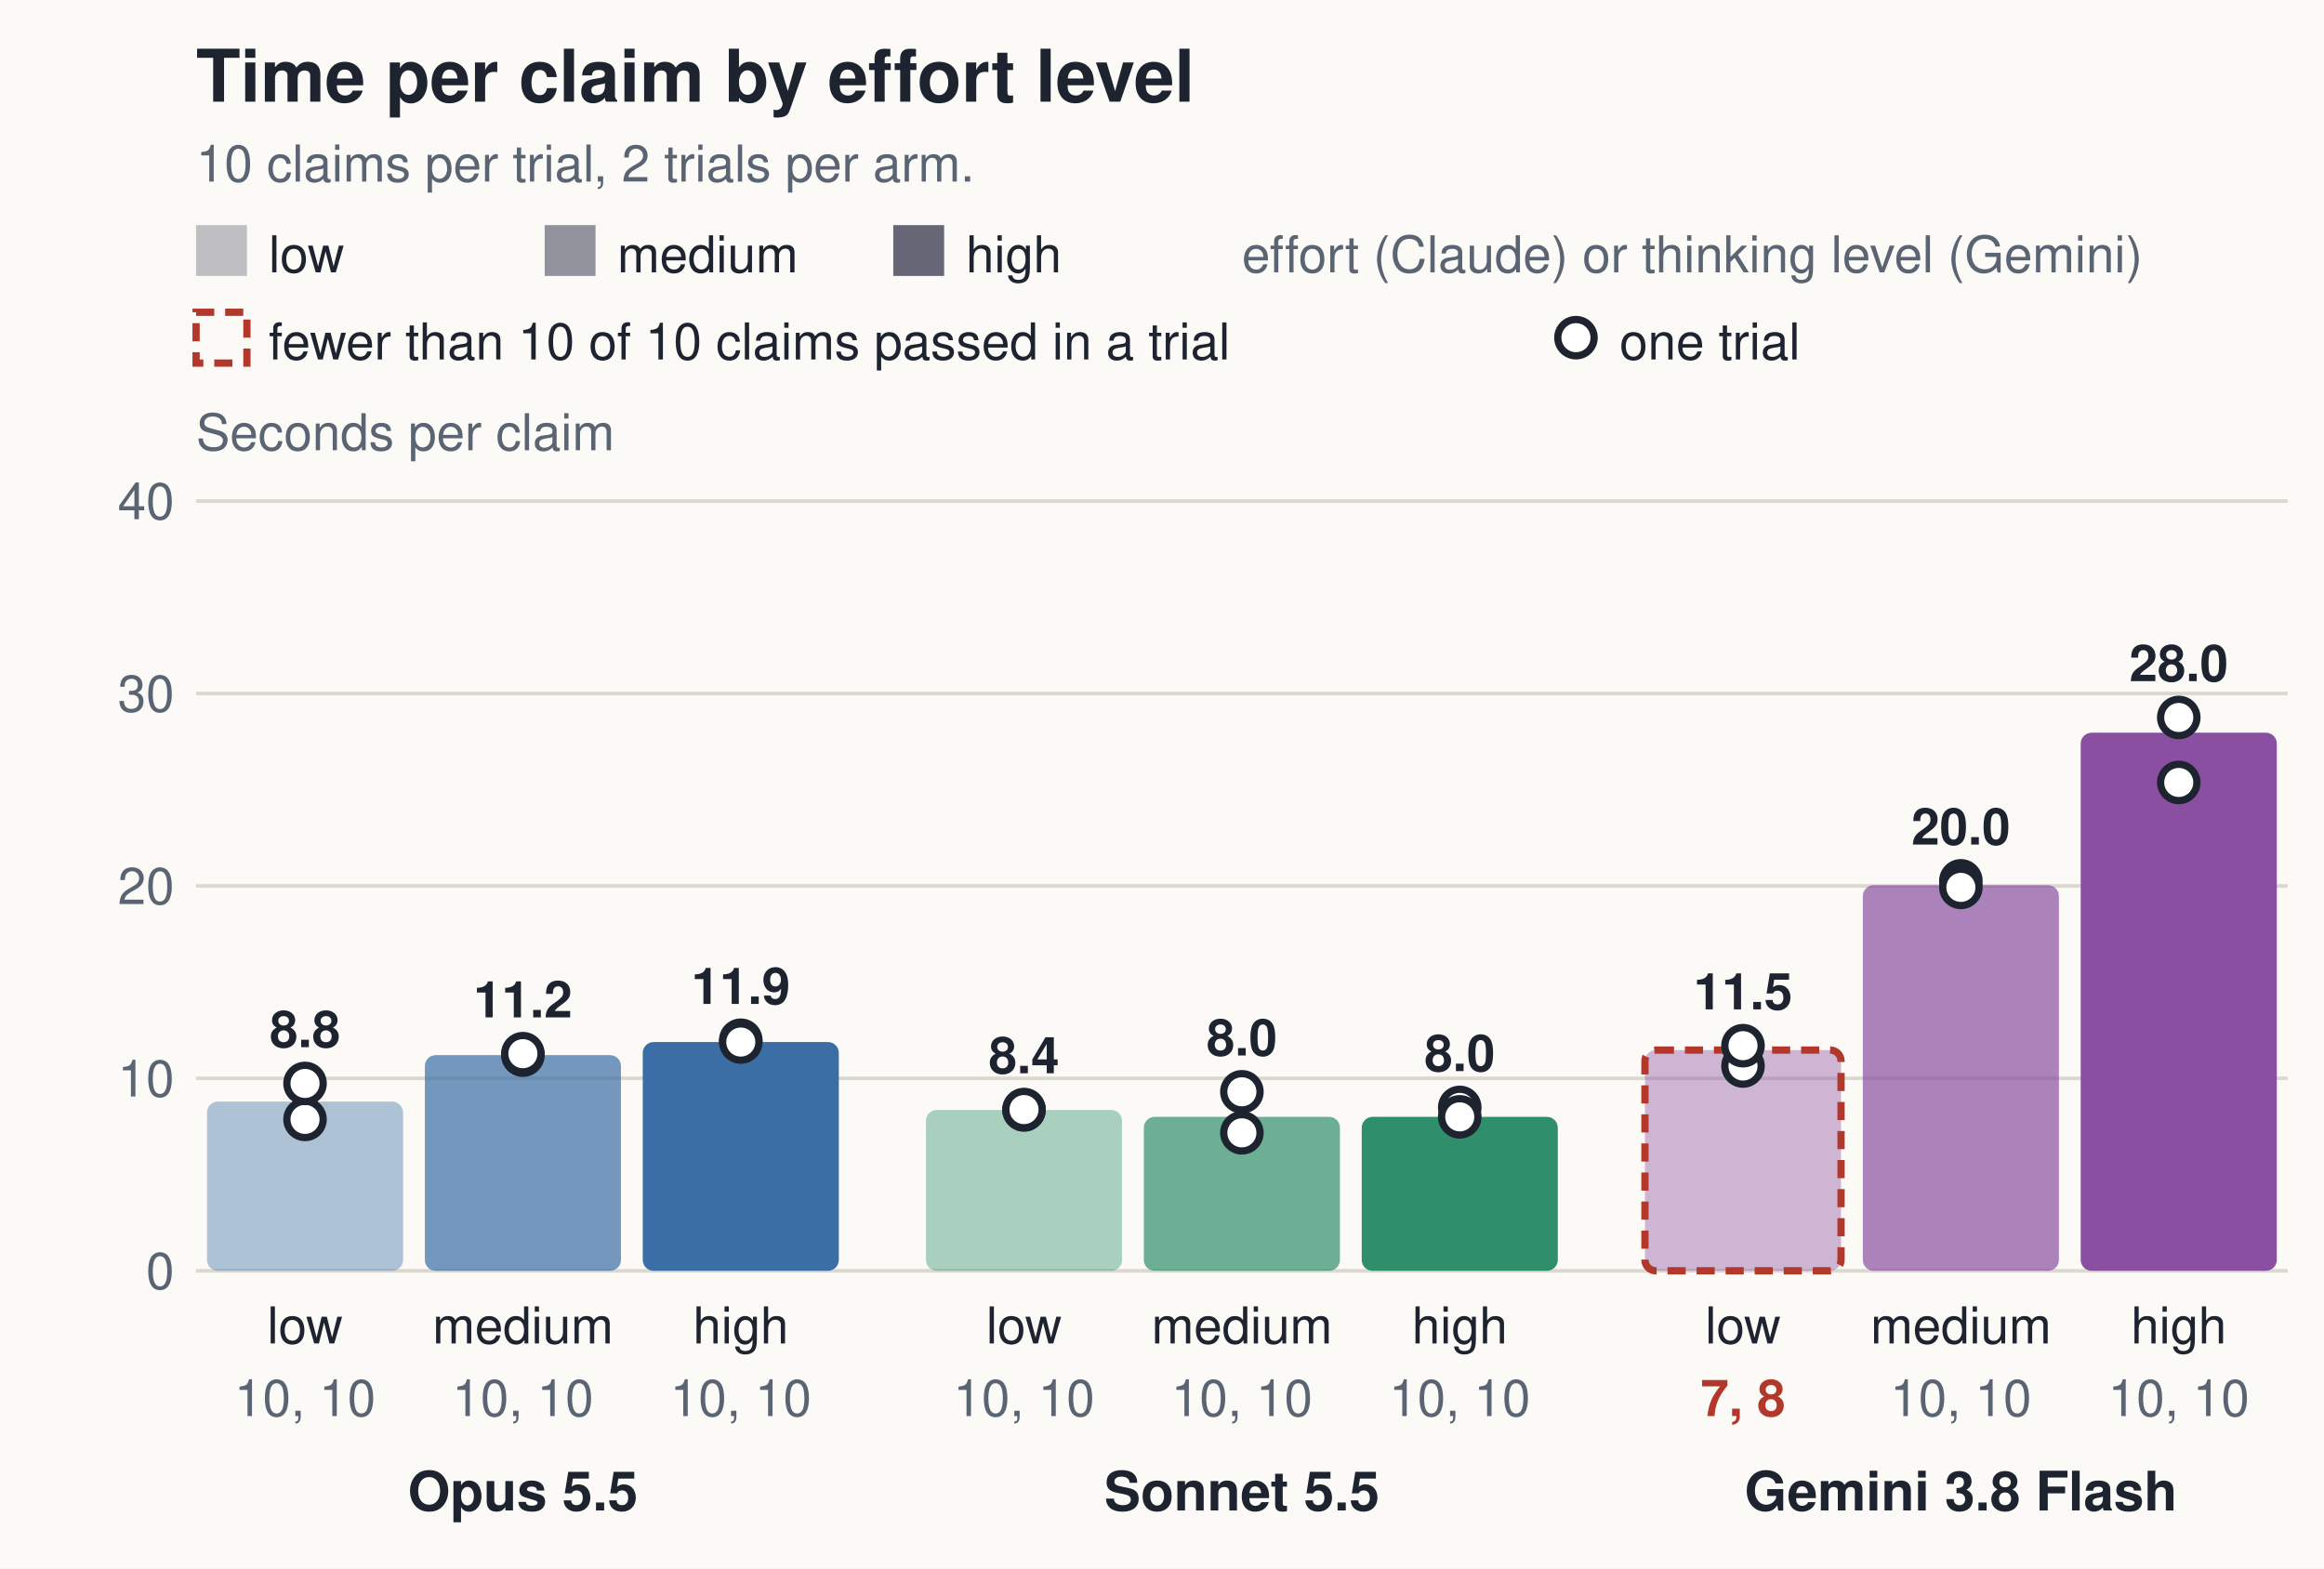
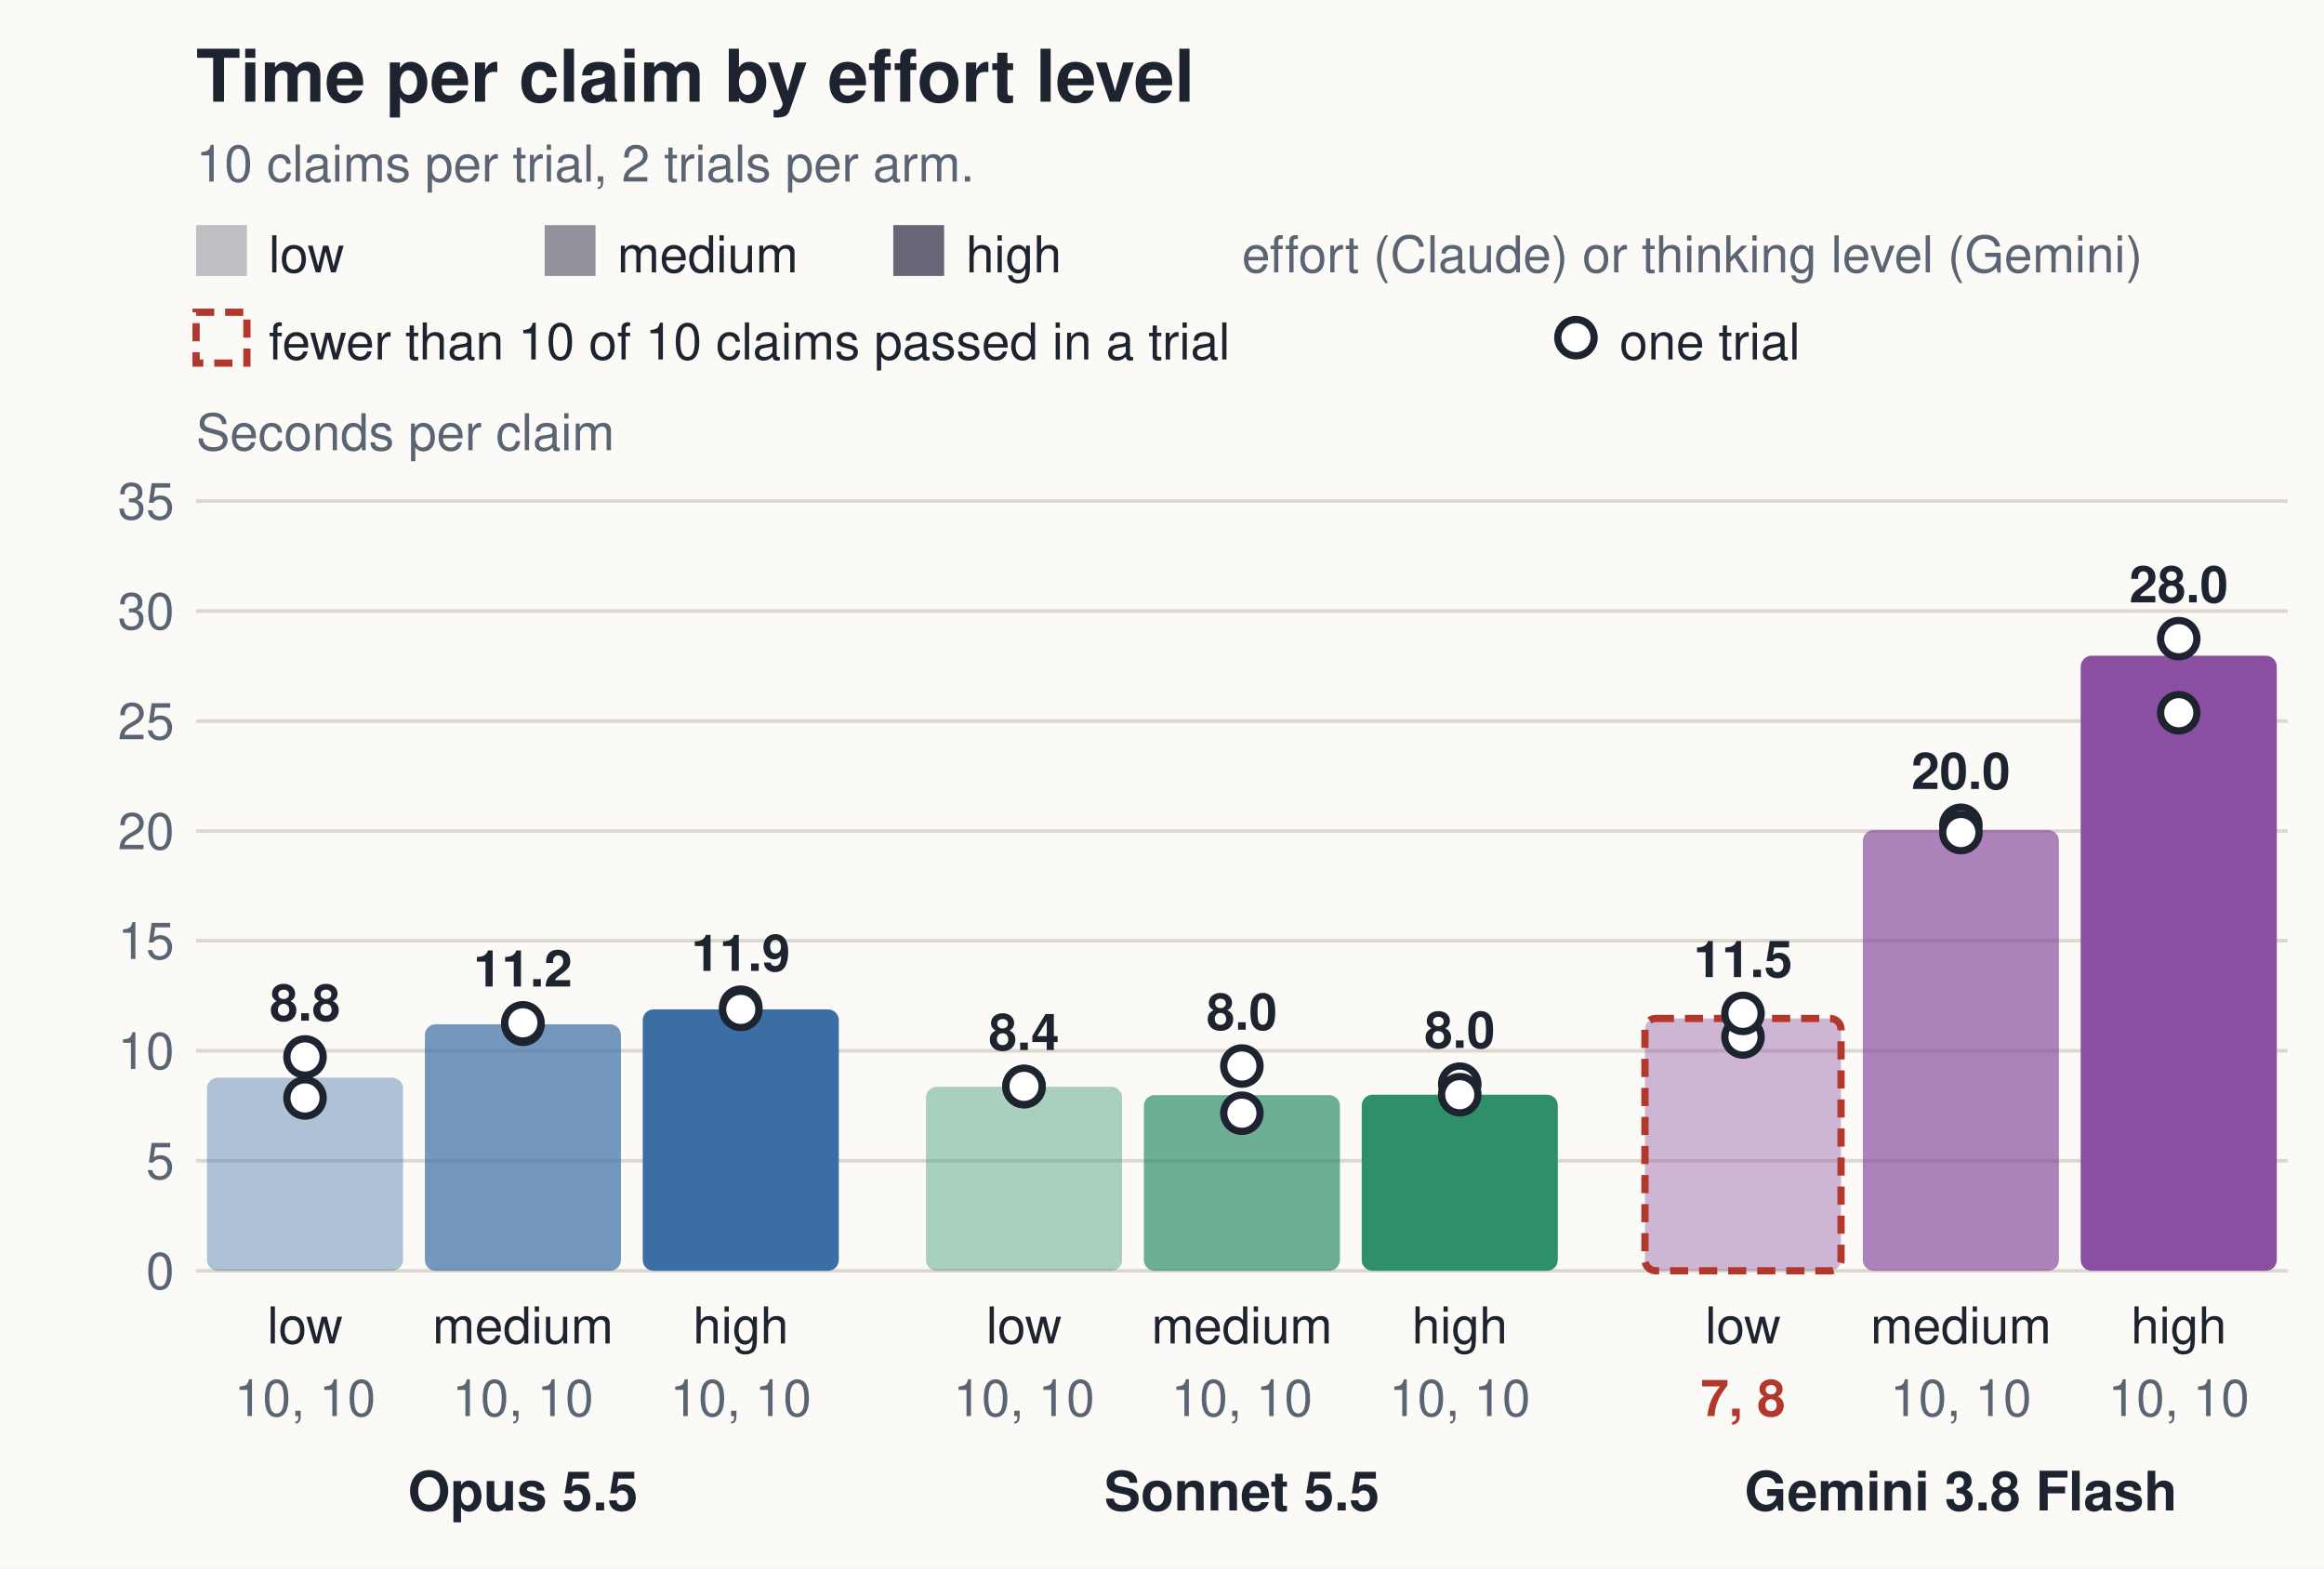
<svg xmlns="http://www.w3.org/2000/svg" viewBox="0 0 640 432" width="640" height="432" role="img" aria-label="Time per claim by effort level">
  <rect width="640" height="432" fill="#fbfaf7" />
  <g font-family="system-ui, -apple-system, Helvetica, Arial, sans-serif" fill="#1d2430">
    <text x="54" y="28" font-size="20" font-weight="700">Time per claim by effort level</text>
    <text x="54" y="50" font-size="14" fill="#5a6472">10 claims per trial, 2 trials per arm.</text>
    <rect x="54" y="62" width="14" height="14" fill="#667" fill-opacity="0.4" />
    <text x="74" y="75" font-size="14">low</text>
    <rect x="150" y="62" width="14" height="14" fill="#667" fill-opacity="0.7" />
    <text x="170" y="75" font-size="14">medium</text>
    <rect x="246" y="62" width="14" height="14" fill="#667" fill-opacity="1.0" />
    <text x="266" y="75" font-size="14">high</text>
    <text x="342" y="75" font-size="14" fill="#5a6472">effort (Claude) or thinking level (Gemini)</text>
    <rect x="54" y="86" width="14" height="14" fill="none" stroke="#b3382c" stroke-width="2" stroke-dasharray="5 3" />
    <text x="74" y="99" font-size="14">fewer than 10 of 10 claims passed in a trial</text>
    <circle cx="434" cy="93" r="5" fill="#fff" stroke="#1d2430" stroke-width="2" />
    <text x="446" y="99" font-size="14">one trial</text>
    <line x1="54" y1="350.0" x2="630" y2="350.0" stroke="#dcd8cf" stroke-width="1" />
    <text x="48" y="355.0" font-size="14" text-anchor="end" fill="#5a6472">0</text>
-     <line x1="54" y1="297.0" x2="630" y2="297.0" stroke="#dcd8cf" stroke-width="1" />
-     <text x="48" y="302.0" font-size="14" text-anchor="end" fill="#5a6472">10</text>
-     <line x1="54" y1="244.0" x2="630" y2="244.0" stroke="#dcd8cf" stroke-width="1" />
-     <text x="48" y="249.0" font-size="14" text-anchor="end" fill="#5a6472">20</text>
-     <line x1="54" y1="191.0" x2="630" y2="191.0" stroke="#dcd8cf" stroke-width="1" />
-     <text x="48" y="196.0" font-size="14" text-anchor="end" fill="#5a6472">30</text>
+     <line x1="54" y1="319.7" x2="630" y2="319.7" stroke="#dcd8cf" stroke-width="1" />
+     <text x="48" y="324.7" font-size="14" text-anchor="end" fill="#5a6472">5</text>
+     <line x1="54" y1="289.4" x2="630" y2="289.4" stroke="#dcd8cf" stroke-width="1" />
+     <text x="48" y="294.4" font-size="14" text-anchor="end" fill="#5a6472">10</text>
+     <line x1="54" y1="259.1" x2="630" y2="259.1" stroke="#dcd8cf" stroke-width="1" />
+     <text x="48" y="264.1" font-size="14" text-anchor="end" fill="#5a6472">15</text>
+     <line x1="54" y1="228.9" x2="630" y2="228.9" stroke="#dcd8cf" stroke-width="1" />
+     <text x="48" y="233.9" font-size="14" text-anchor="end" fill="#5a6472">20</text>
+     <line x1="54" y1="198.6" x2="630" y2="198.6" stroke="#dcd8cf" stroke-width="1" />
+     <text x="48" y="203.6" font-size="14" text-anchor="end" fill="#5a6472">25</text>
+     <line x1="54" y1="168.3" x2="630" y2="168.3" stroke="#dcd8cf" stroke-width="1" />
+     <text x="48" y="173.3" font-size="14" text-anchor="end" fill="#5a6472">30</text>
    <line x1="54" y1="138.0" x2="630" y2="138.0" stroke="#dcd8cf" stroke-width="1" />
-     <text x="48" y="143.0" font-size="14" text-anchor="end" fill="#5a6472">40</text>
+     <text x="48" y="143.0" font-size="14" text-anchor="end" fill="#5a6472">35</text>
    <text x="54" y="124" font-size="14" fill="#5a6472">Seconds per claim</text>
-     <rect x="57.0" y="303.4" width="54" height="46.6" rx="3" fill="#3b6ea5" fill-opacity="0.4" />
-     <circle cx="84.0" cy="308.3" r="5" fill="#fff" stroke="#1d2430" stroke-width="2" />
-     <circle cx="84.0" cy="298.4" r="5" fill="#fff" stroke="#1d2430" stroke-width="2" />
-     <text x="84.0" y="288.4" font-size="14" font-weight="700" text-anchor="middle">8.8</text>
+     <rect x="57.0" y="296.8" width="54" height="53.2" rx="3" fill="#3b6ea5" fill-opacity="0.4" />
+     <circle cx="84.0" cy="302.4" r="5" fill="#fff" stroke="#1d2430" stroke-width="2" />
+     <circle cx="84.0" cy="291.1" r="5" fill="#fff" stroke="#1d2430" stroke-width="2" />
+     <text x="84.0" y="281.1" font-size="14" font-weight="700" text-anchor="middle">8.8</text>
    <text x="84.0" y="370" font-size="14" text-anchor="middle">low</text>
    <text x="84.0" y="390" font-size="14" text-anchor="middle" fill="#5a6472">10, 10</text>
-     <rect x="117.0" y="290.6" width="54" height="59.4" rx="3" fill="#3b6ea5" fill-opacity="0.7" />
-     <circle cx="144.0" cy="290.6" r="5" fill="#fff" stroke="#1d2430" stroke-width="2" />
-     <circle cx="144.0" cy="290.2" r="5" fill="#fff" stroke="#1d2430" stroke-width="2" />
-     <text x="144.0" y="280.2" font-size="14" font-weight="700" text-anchor="middle">11.2</text>
+     <rect x="117.0" y="282.1" width="54" height="67.9" rx="3" fill="#3b6ea5" fill-opacity="0.7" />
+     <circle cx="144.0" cy="282.1" r="5" fill="#fff" stroke="#1d2430" stroke-width="2" />
+     <circle cx="144.0" cy="281.7" r="5" fill="#fff" stroke="#1d2430" stroke-width="2" />
+     <text x="144.0" y="271.7" font-size="14" font-weight="700" text-anchor="middle">11.2</text>
    <text x="144.0" y="370" font-size="14" text-anchor="middle">medium</text>
    <text x="144.0" y="390" font-size="14" text-anchor="middle" fill="#5a6472">10, 10</text>
-     <rect x="177.0" y="287.0" width="54" height="63.0" rx="3" fill="#3b6ea5" fill-opacity="1.0" />
-     <circle cx="204.0" cy="286.5" r="5" fill="#fff" stroke="#1d2430" stroke-width="2" />
-     <circle cx="204.0" cy="287.0" r="5" fill="#fff" stroke="#1d2430" stroke-width="2" />
-     <text x="204.0" y="276.5" font-size="14" font-weight="700" text-anchor="middle">11.9</text>
+     <rect x="177.0" y="278.0" width="54" height="72.0" rx="3" fill="#3b6ea5" fill-opacity="1.0" />
+     <circle cx="204.0" cy="277.4" r="5" fill="#fff" stroke="#1d2430" stroke-width="2" />
+     <circle cx="204.0" cy="278.0" r="5" fill="#fff" stroke="#1d2430" stroke-width="2" />
+     <text x="204.0" y="267.4" font-size="14" font-weight="700" text-anchor="middle">11.9</text>
    <text x="204.0" y="370" font-size="14" text-anchor="middle">high</text>
    <text x="204.0" y="390" font-size="14" text-anchor="middle" fill="#5a6472">10, 10</text>
    <text x="144.0" y="416" font-size="15" font-weight="700" text-anchor="middle">Opus 5.5</text>
-     <rect x="255.0" y="305.7" width="54" height="44.3" rx="3" fill="#2f8f6b" fill-opacity="0.4" />
-     <circle cx="282.0" cy="305.7" r="5" fill="#fff" stroke="#1d2430" stroke-width="2" />
-     <circle cx="282.0" cy="305.6" r="5" fill="#fff" stroke="#1d2430" stroke-width="2" />
-     <text x="282.0" y="295.6" font-size="14" font-weight="700" text-anchor="middle">8.4</text>
+     <rect x="255.0" y="299.3" width="54" height="50.7" rx="3" fill="#2f8f6b" fill-opacity="0.4" />
+     <circle cx="282.0" cy="299.3" r="5" fill="#fff" stroke="#1d2430" stroke-width="2" />
+     <circle cx="282.0" cy="299.2" r="5" fill="#fff" stroke="#1d2430" stroke-width="2" />
+     <text x="282.0" y="289.2" font-size="14" font-weight="700" text-anchor="middle">8.4</text>
    <text x="282.0" y="370" font-size="14" text-anchor="middle">low</text>
    <text x="282.0" y="390" font-size="14" text-anchor="middle" fill="#5a6472">10, 10</text>
-     <rect x="315.0" y="307.6" width="54" height="42.4" rx="3" fill="#2f8f6b" fill-opacity="0.7" />
-     <circle cx="342.0" cy="300.7" r="5" fill="#fff" stroke="#1d2430" stroke-width="2" />
-     <circle cx="342.0" cy="312.0" r="5" fill="#fff" stroke="#1d2430" stroke-width="2" />
-     <text x="342.0" y="290.7" font-size="14" font-weight="700" text-anchor="middle">8.0</text>
+     <rect x="315.0" y="301.6" width="54" height="48.4" rx="3" fill="#2f8f6b" fill-opacity="0.7" />
+     <circle cx="342.0" cy="293.6" r="5" fill="#fff" stroke="#1d2430" stroke-width="2" />
+     <circle cx="342.0" cy="306.6" r="5" fill="#fff" stroke="#1d2430" stroke-width="2" />
+     <text x="342.0" y="283.6" font-size="14" font-weight="700" text-anchor="middle">8.0</text>
    <text x="342.0" y="370" font-size="14" text-anchor="middle">medium</text>
    <text x="342.0" y="390" font-size="14" text-anchor="middle" fill="#5a6472">10, 10</text>
-     <rect x="375.0" y="307.6" width="54" height="42.4" rx="3" fill="#2f8f6b" fill-opacity="1.0" />
-     <circle cx="402.0" cy="305.0" r="5" fill="#fff" stroke="#1d2430" stroke-width="2" />
-     <circle cx="402.0" cy="307.6" r="5" fill="#fff" stroke="#1d2430" stroke-width="2" />
-     <text x="402.0" y="295.0" font-size="14" font-weight="700" text-anchor="middle">8.0</text>
+     <rect x="375.0" y="301.5" width="54" height="48.5" rx="3" fill="#2f8f6b" fill-opacity="1.0" />
+     <circle cx="402.0" cy="298.6" r="5" fill="#fff" stroke="#1d2430" stroke-width="2" />
+     <circle cx="402.0" cy="301.5" r="5" fill="#fff" stroke="#1d2430" stroke-width="2" />
+     <text x="402.0" y="288.6" font-size="14" font-weight="700" text-anchor="middle">8.0</text>
    <text x="402.0" y="370" font-size="14" text-anchor="middle">high</text>
    <text x="402.0" y="390" font-size="14" text-anchor="middle" fill="#5a6472">10, 10</text>
    <text x="342.0" y="416" font-size="15" font-weight="700" text-anchor="middle">Sonnet 5.5</text>
-     <rect x="453.0" y="289.2" width="54" height="60.8" rx="3" fill="#8a4fa0" fill-opacity="0.4" stroke="#b3382c" stroke-width="2" stroke-dasharray="5 3" />
-     <circle cx="480.0" cy="293.6" r="5" fill="#fff" stroke="#1d2430" stroke-width="2" />
-     <circle cx="480.0" cy="288.0" r="5" fill="#fff" stroke="#1d2430" stroke-width="2" />
-     <text x="480.0" y="278.0" font-size="14" font-weight="700" text-anchor="middle">11.5</text>
+     <rect x="453.0" y="280.5" width="54" height="69.5" rx="3" fill="#8a4fa0" fill-opacity="0.4" stroke="#b3382c" stroke-width="2" stroke-dasharray="5 3" />
+     <circle cx="480.0" cy="285.6" r="5" fill="#fff" stroke="#1d2430" stroke-width="2" />
+     <circle cx="480.0" cy="279.1" r="5" fill="#fff" stroke="#1d2430" stroke-width="2" />
+     <text x="480.0" y="269.1" font-size="14" font-weight="700" text-anchor="middle">11.5</text>
    <text x="480.0" y="370" font-size="14" text-anchor="middle">low</text>
    <text x="480.0" y="390" font-size="14" text-anchor="middle" font-weight="700" fill="#b3382c">7, 8</text>
-     <rect x="513.0" y="243.8" width="54" height="106.2" rx="3" fill="#8a4fa0" fill-opacity="0.7" />
-     <circle cx="540.0" cy="242.6" r="5" fill="#fff" stroke="#1d2430" stroke-width="2" />
-     <circle cx="540.0" cy="244.4" r="5" fill="#fff" stroke="#1d2430" stroke-width="2" />
-     <text x="540.0" y="232.6" font-size="14" font-weight="700" text-anchor="middle">20.0</text>
+     <rect x="513.0" y="228.6" width="54" height="121.4" rx="3" fill="#8a4fa0" fill-opacity="0.7" />
+     <circle cx="540.0" cy="227.3" r="5" fill="#fff" stroke="#1d2430" stroke-width="2" />
+     <circle cx="540.0" cy="229.3" r="5" fill="#fff" stroke="#1d2430" stroke-width="2" />
+     <text x="540.0" y="217.3" font-size="14" font-weight="700" text-anchor="middle">20.0</text>
    <text x="540.0" y="370" font-size="14" text-anchor="middle">medium</text>
    <text x="540.0" y="390" font-size="14" text-anchor="middle" fill="#5a6472">10, 10</text>
-     <rect x="573.0" y="201.8" width="54" height="148.2" rx="3" fill="#8a4fa0" fill-opacity="1.0" />
-     <circle cx="600.0" cy="197.6" r="5" fill="#fff" stroke="#1d2430" stroke-width="2" />
-     <circle cx="600.0" cy="215.5" r="5" fill="#fff" stroke="#1d2430" stroke-width="2" />
-     <text x="600.0" y="187.6" font-size="14" font-weight="700" text-anchor="middle">28.0</text>
+     <rect x="573.0" y="180.6" width="54" height="169.4" rx="3" fill="#8a4fa0" fill-opacity="1.0" />
+     <circle cx="600.0" cy="175.9" r="5" fill="#fff" stroke="#1d2430" stroke-width="2" />
+     <circle cx="600.0" cy="196.3" r="5" fill="#fff" stroke="#1d2430" stroke-width="2" />
+     <text x="600.0" y="165.9" font-size="14" font-weight="700" text-anchor="middle">28.0</text>
    <text x="600.0" y="370" font-size="14" text-anchor="middle">high</text>
    <text x="600.0" y="390" font-size="14" text-anchor="middle" fill="#5a6472">10, 10</text>
    <text x="540.0" y="416" font-size="15" font-weight="700" text-anchor="middle">Gemini 3.8 Flash</text>
  </g>
</svg>
